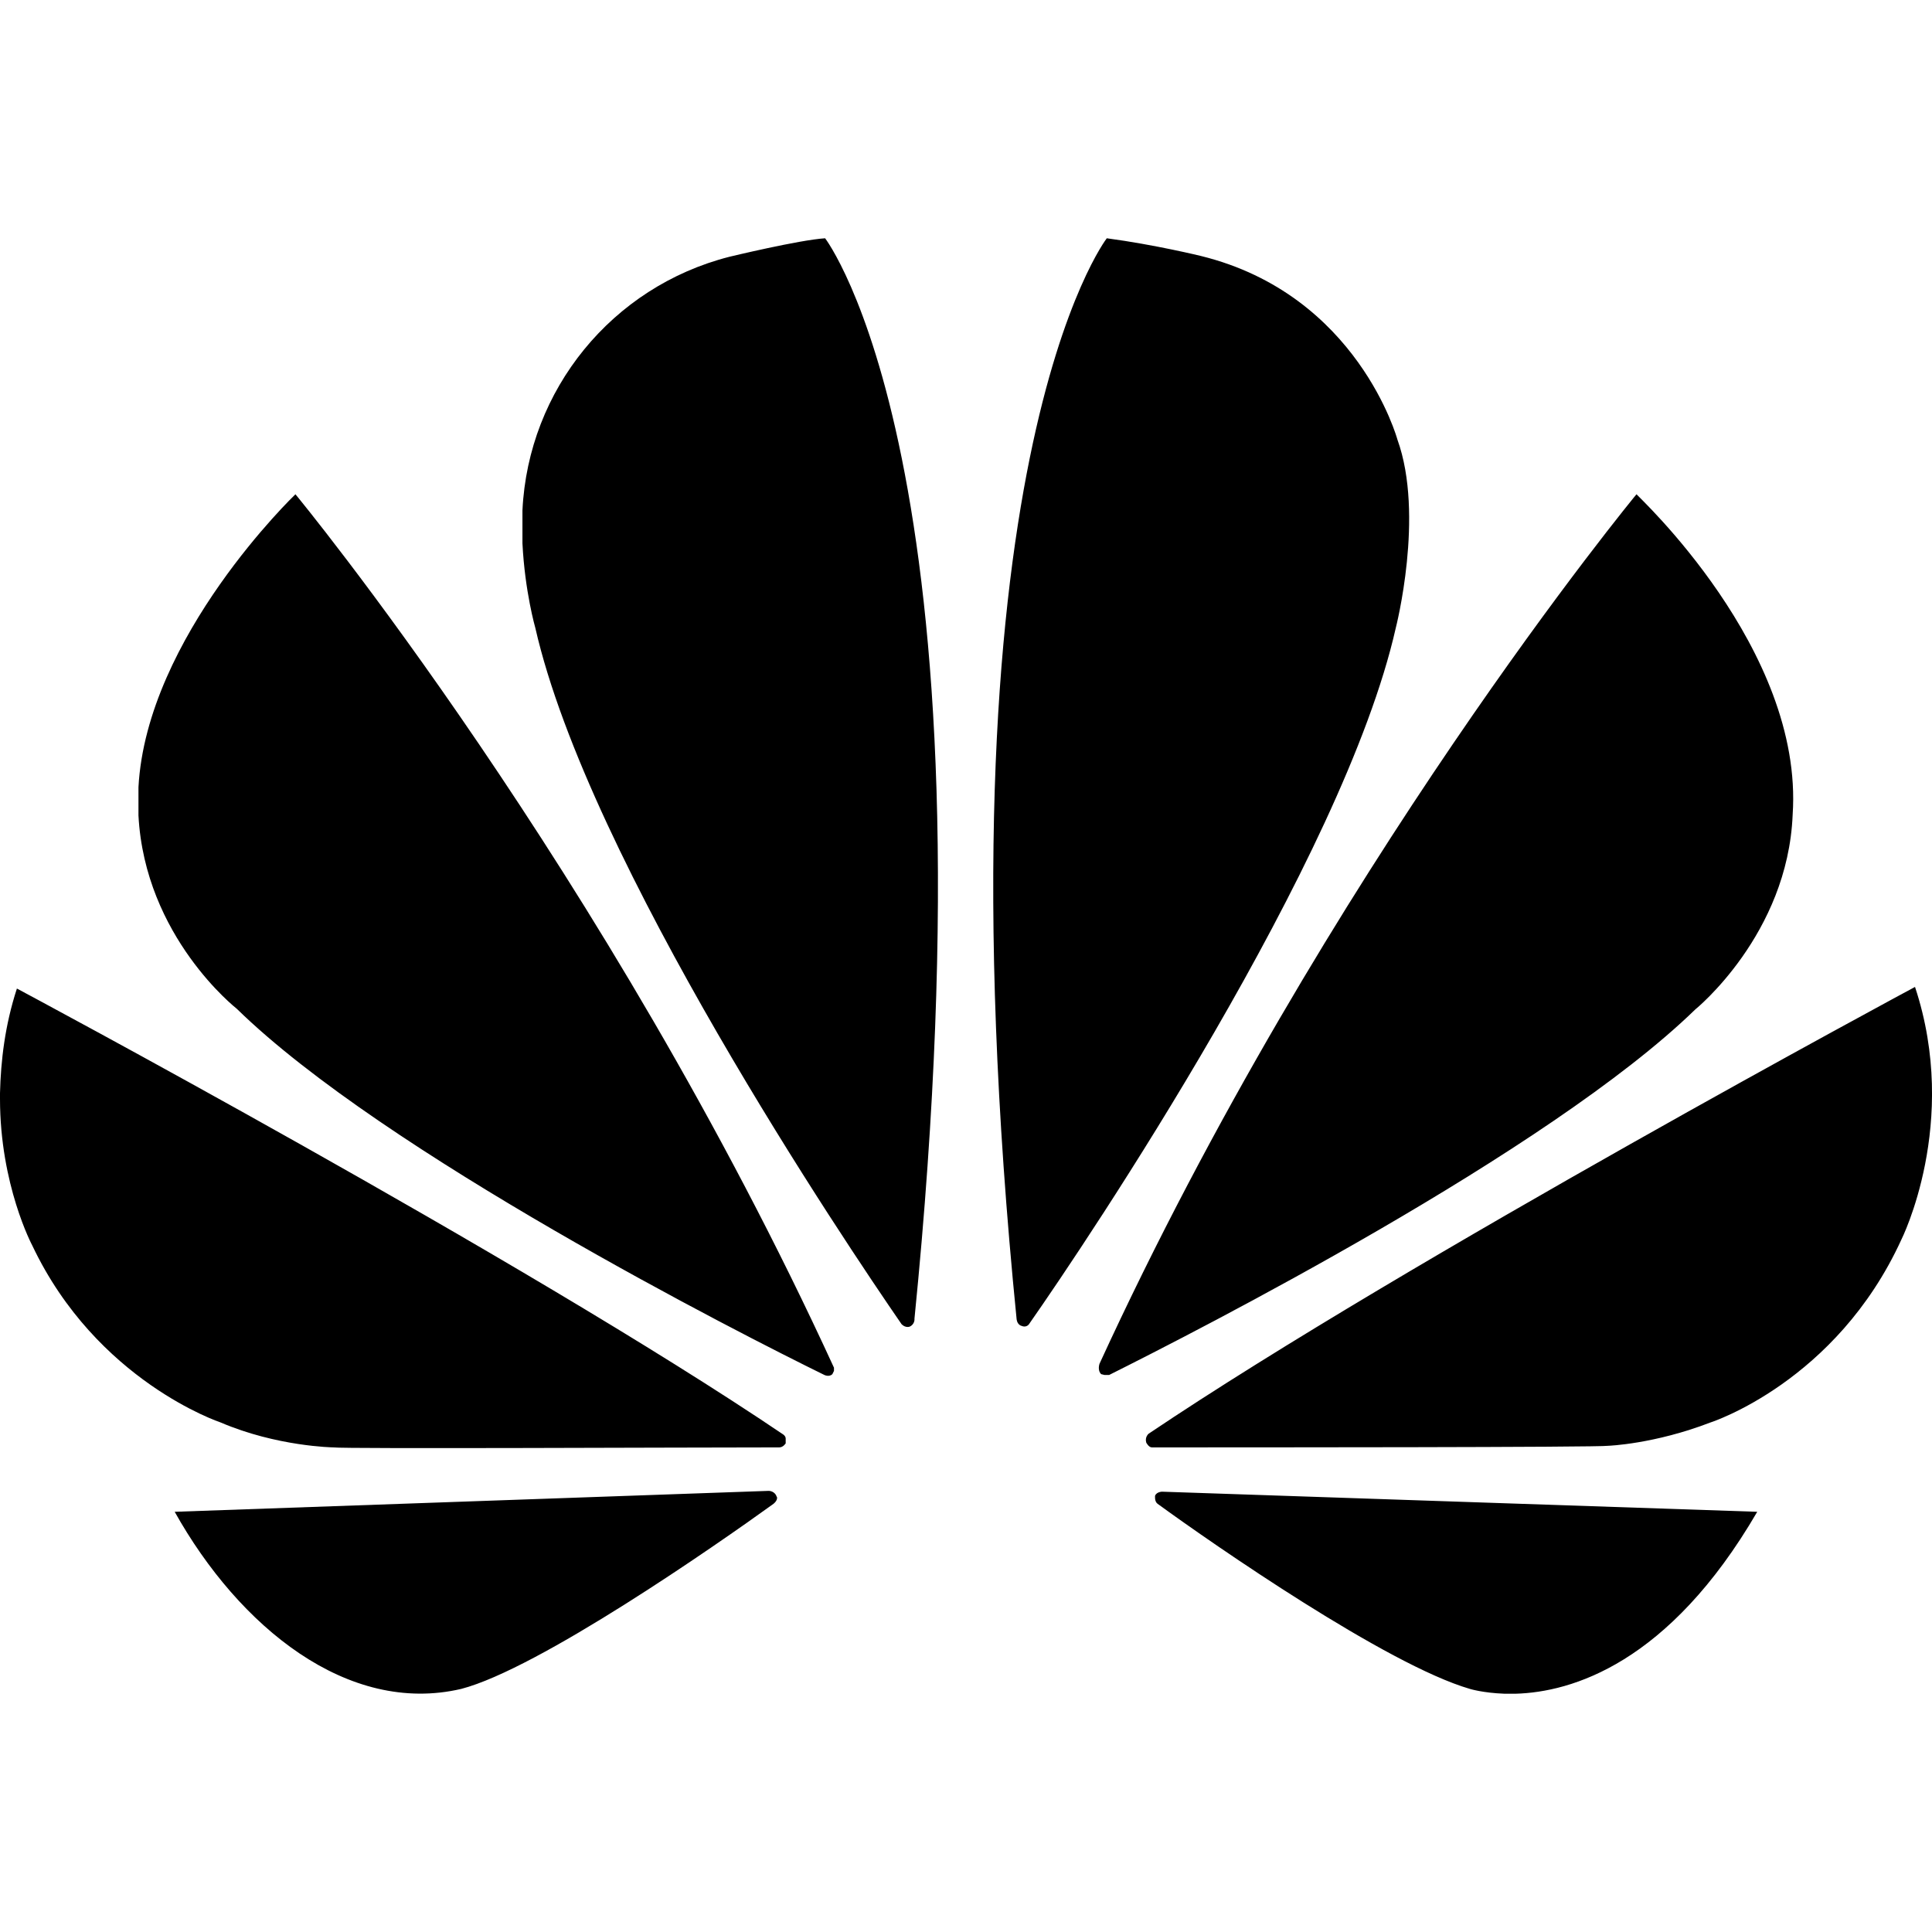
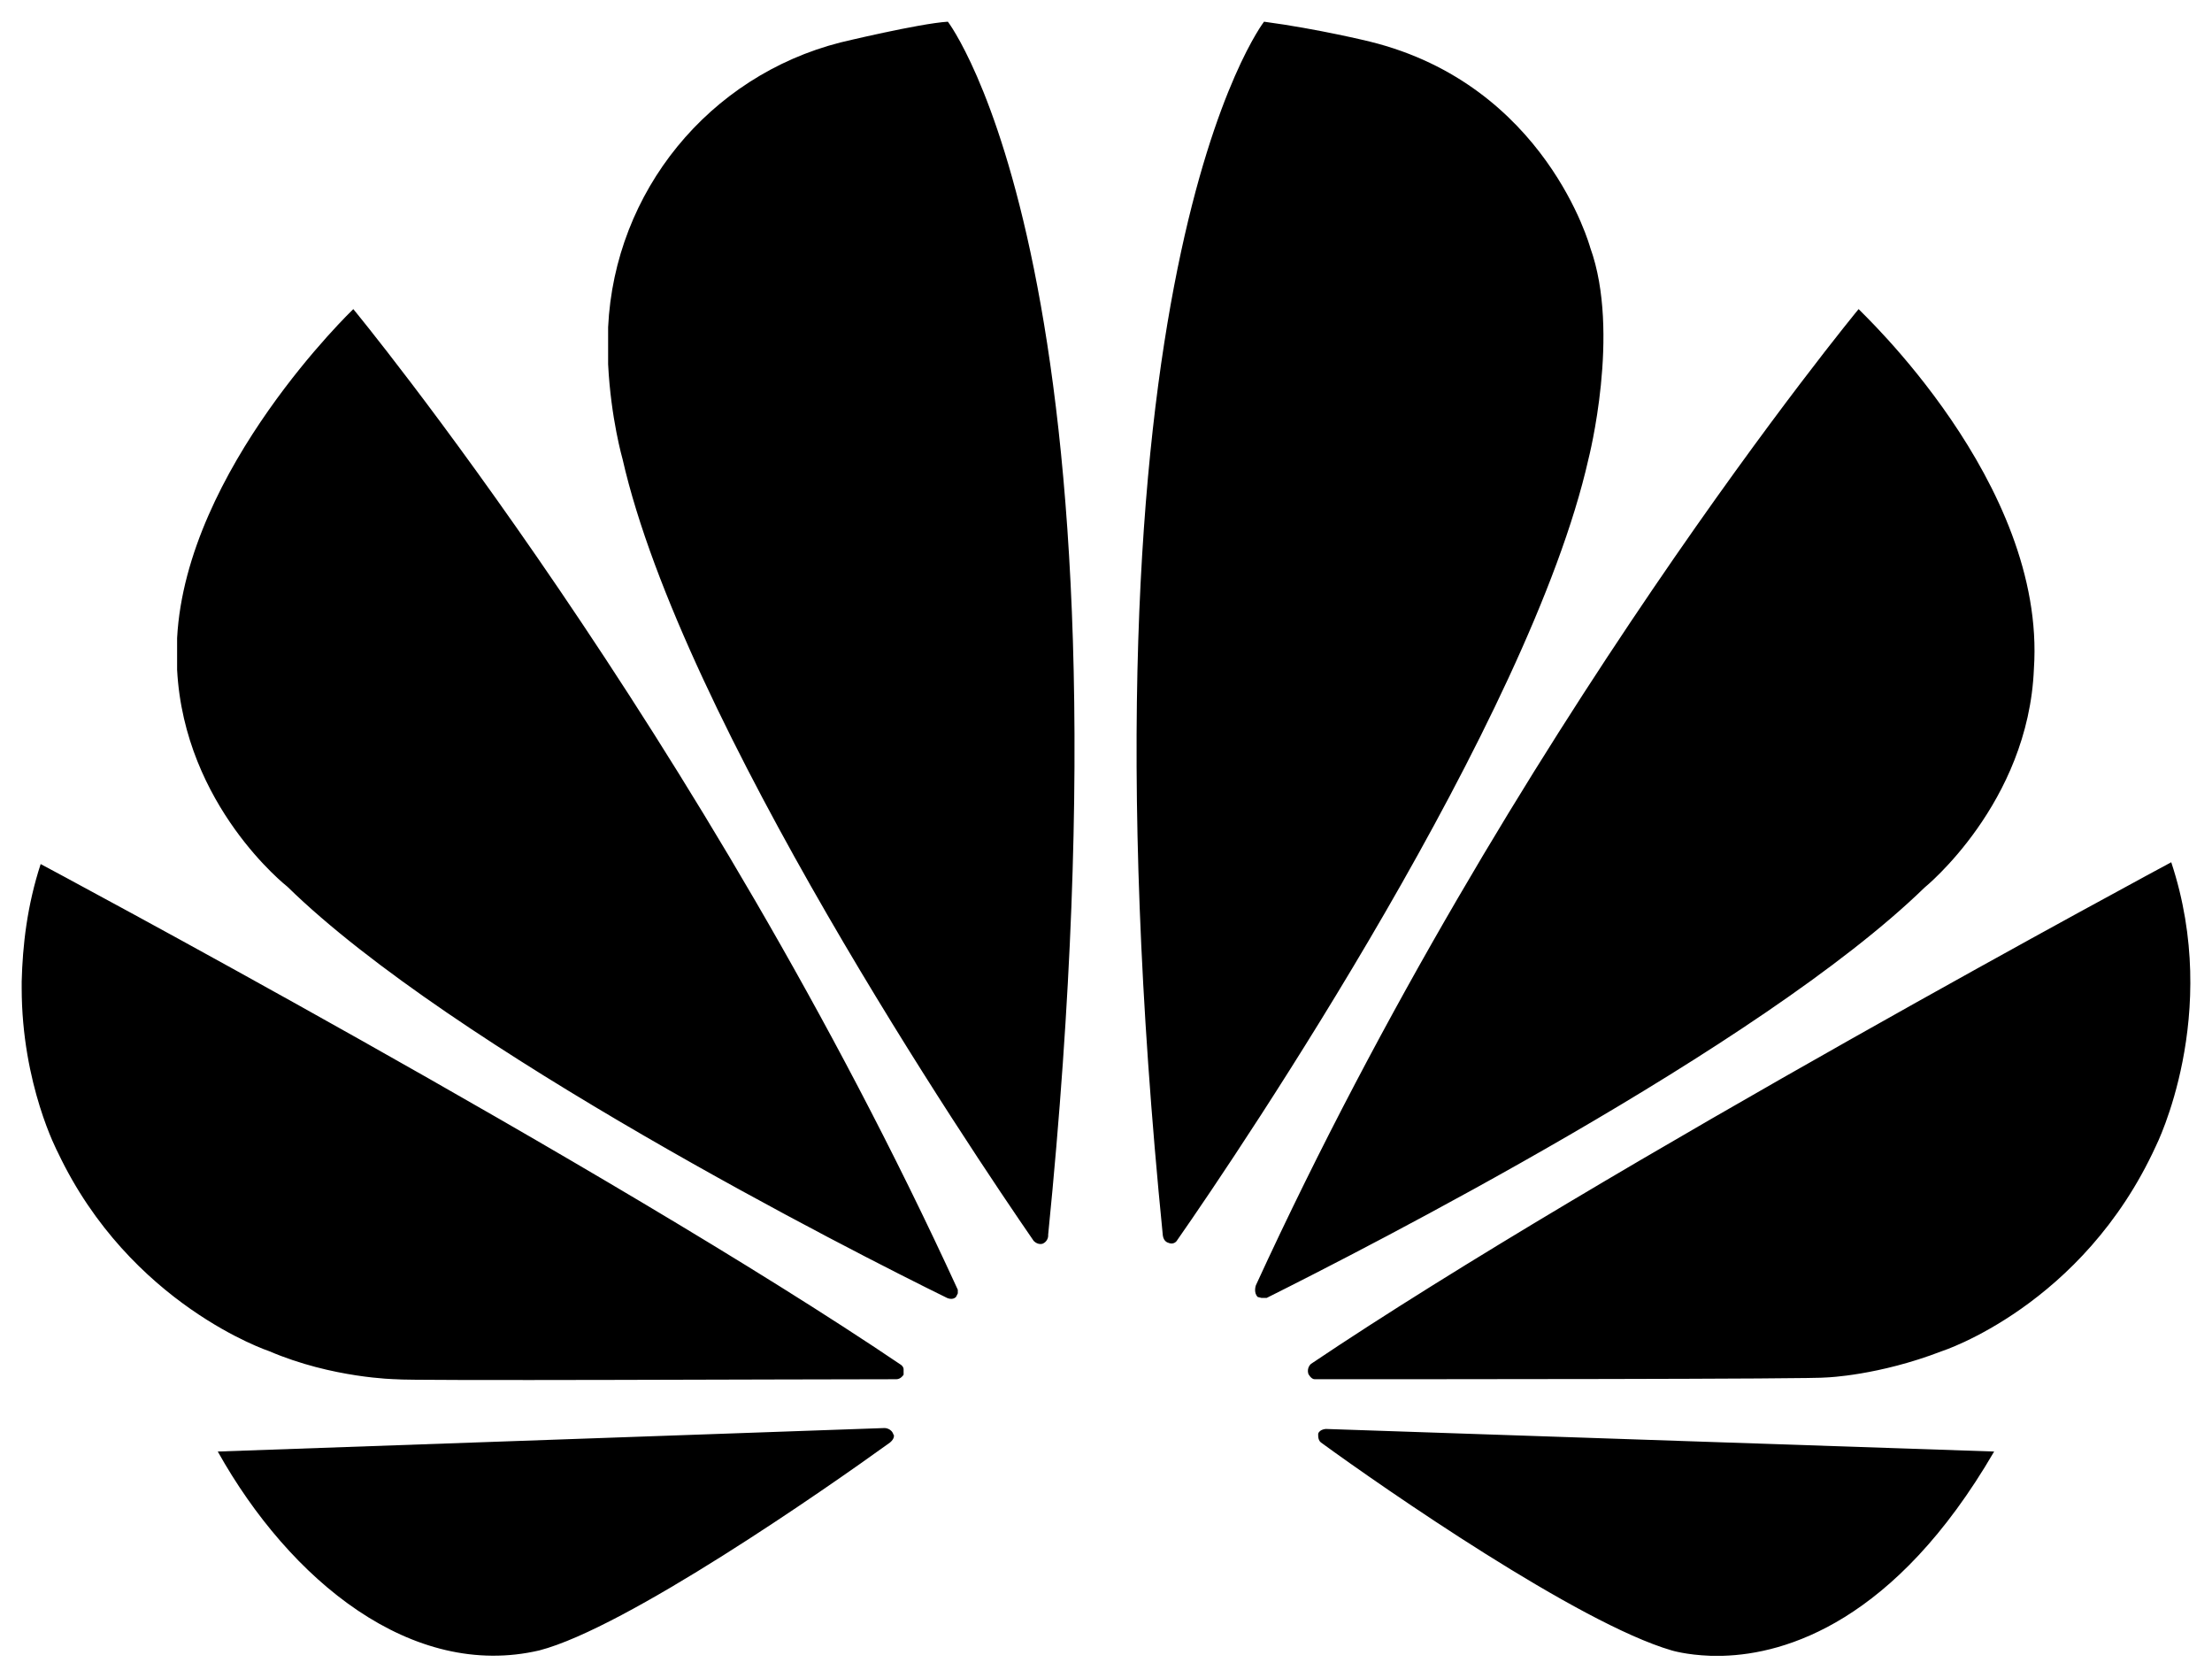
- <svg xmlns="http://www.w3.org/2000/svg" role="img" viewBox="0 0 24 24">
+ <svg xmlns="http://www.w3.org/2000/svg" role="img" viewBox="-0.24 2.72 24.48 18.56" preserveAspectRatio="xMidYMid meet">
  <path d="M3.67 6.14S1.82 7.91 1.72 9.78v.35c.08 1.51 1.22 2.4 1.22 2.4 1.83 1.79 6.26 4.04 7.3 4.55 0 0 .06.03.1-.01l.02-.04v-.04C7.52 10.8 3.67 6.14 3.67 6.14zM9.65 18.6c-.02-.08-.1-.08-.1-.08l-7.38.26c.8 1.43 2.15 2.53 3.56 2.2.96-.25 3.16-1.78 3.88-2.3.06-.05.04-.09.04-.09zm.08-.78C6.49 15.63.21 12.28.21 12.28c-.15.46-.2.9-.21 1.3v.07c0 1.07.4 1.82.4 1.82.8 1.69 2.34 2.2 2.34 2.2.7.3 1.4.31 1.4.31.12.02 4.4 0 5.54 0 .05 0 .08-.05.08-.05v-.06c0-.03-.03-.05-.03-.05zM9.06 3.19a3.42 3.42 0 00-2.57 3.15v.41c.03.6.16 1.05.16 1.05.66 2.9 3.86 7.65 4.55 8.65.05.05.1.03.1.03a.1.1 0 00.06-.1c1.06-10.6-1.11-13.42-1.11-13.42-.32.02-1.19.23-1.19.23zm8.299 2.27s-.49-1.8-2.44-2.28c0 0-.57-.14-1.17-.22 0 0-2.18 2.81-1.12 13.43.01.07.06.08.06.08.07.03.1-.03.1-.03.72-1.03 3.9-5.76 4.55-8.64 0 0 .36-1.4.02-2.34zm-2.92 13.07s-.07 0-.09.05c0 0-.01.07.03.1.7.51 2.85 2 3.88 2.3 0 0 .16.05.43.06h.14c.69-.02 1.9-.37 3-2.26l-7.4-.25zm7.83-8.41c.14-2.06-1.94-3.97-1.94-3.98 0 0-3.85 4.66-6.67 10.8 0 0-.03.08.02.13l.04.01h.06c1.06-.53 5.46-2.77 7.28-4.54 0 0 1.15-.93 1.21-2.42zm1.52 2.14s-6.28 3.37-9.52 5.55c0 0-.05.04-.03.11 0 0 .03.06.07.06 1.16 0 5.56 0 5.67-.02 0 0 .57-.02 1.27-.29 0 0 1.56-.5 2.37-2.27 0 0 .73-1.45.17-3.14z" />
</svg>
